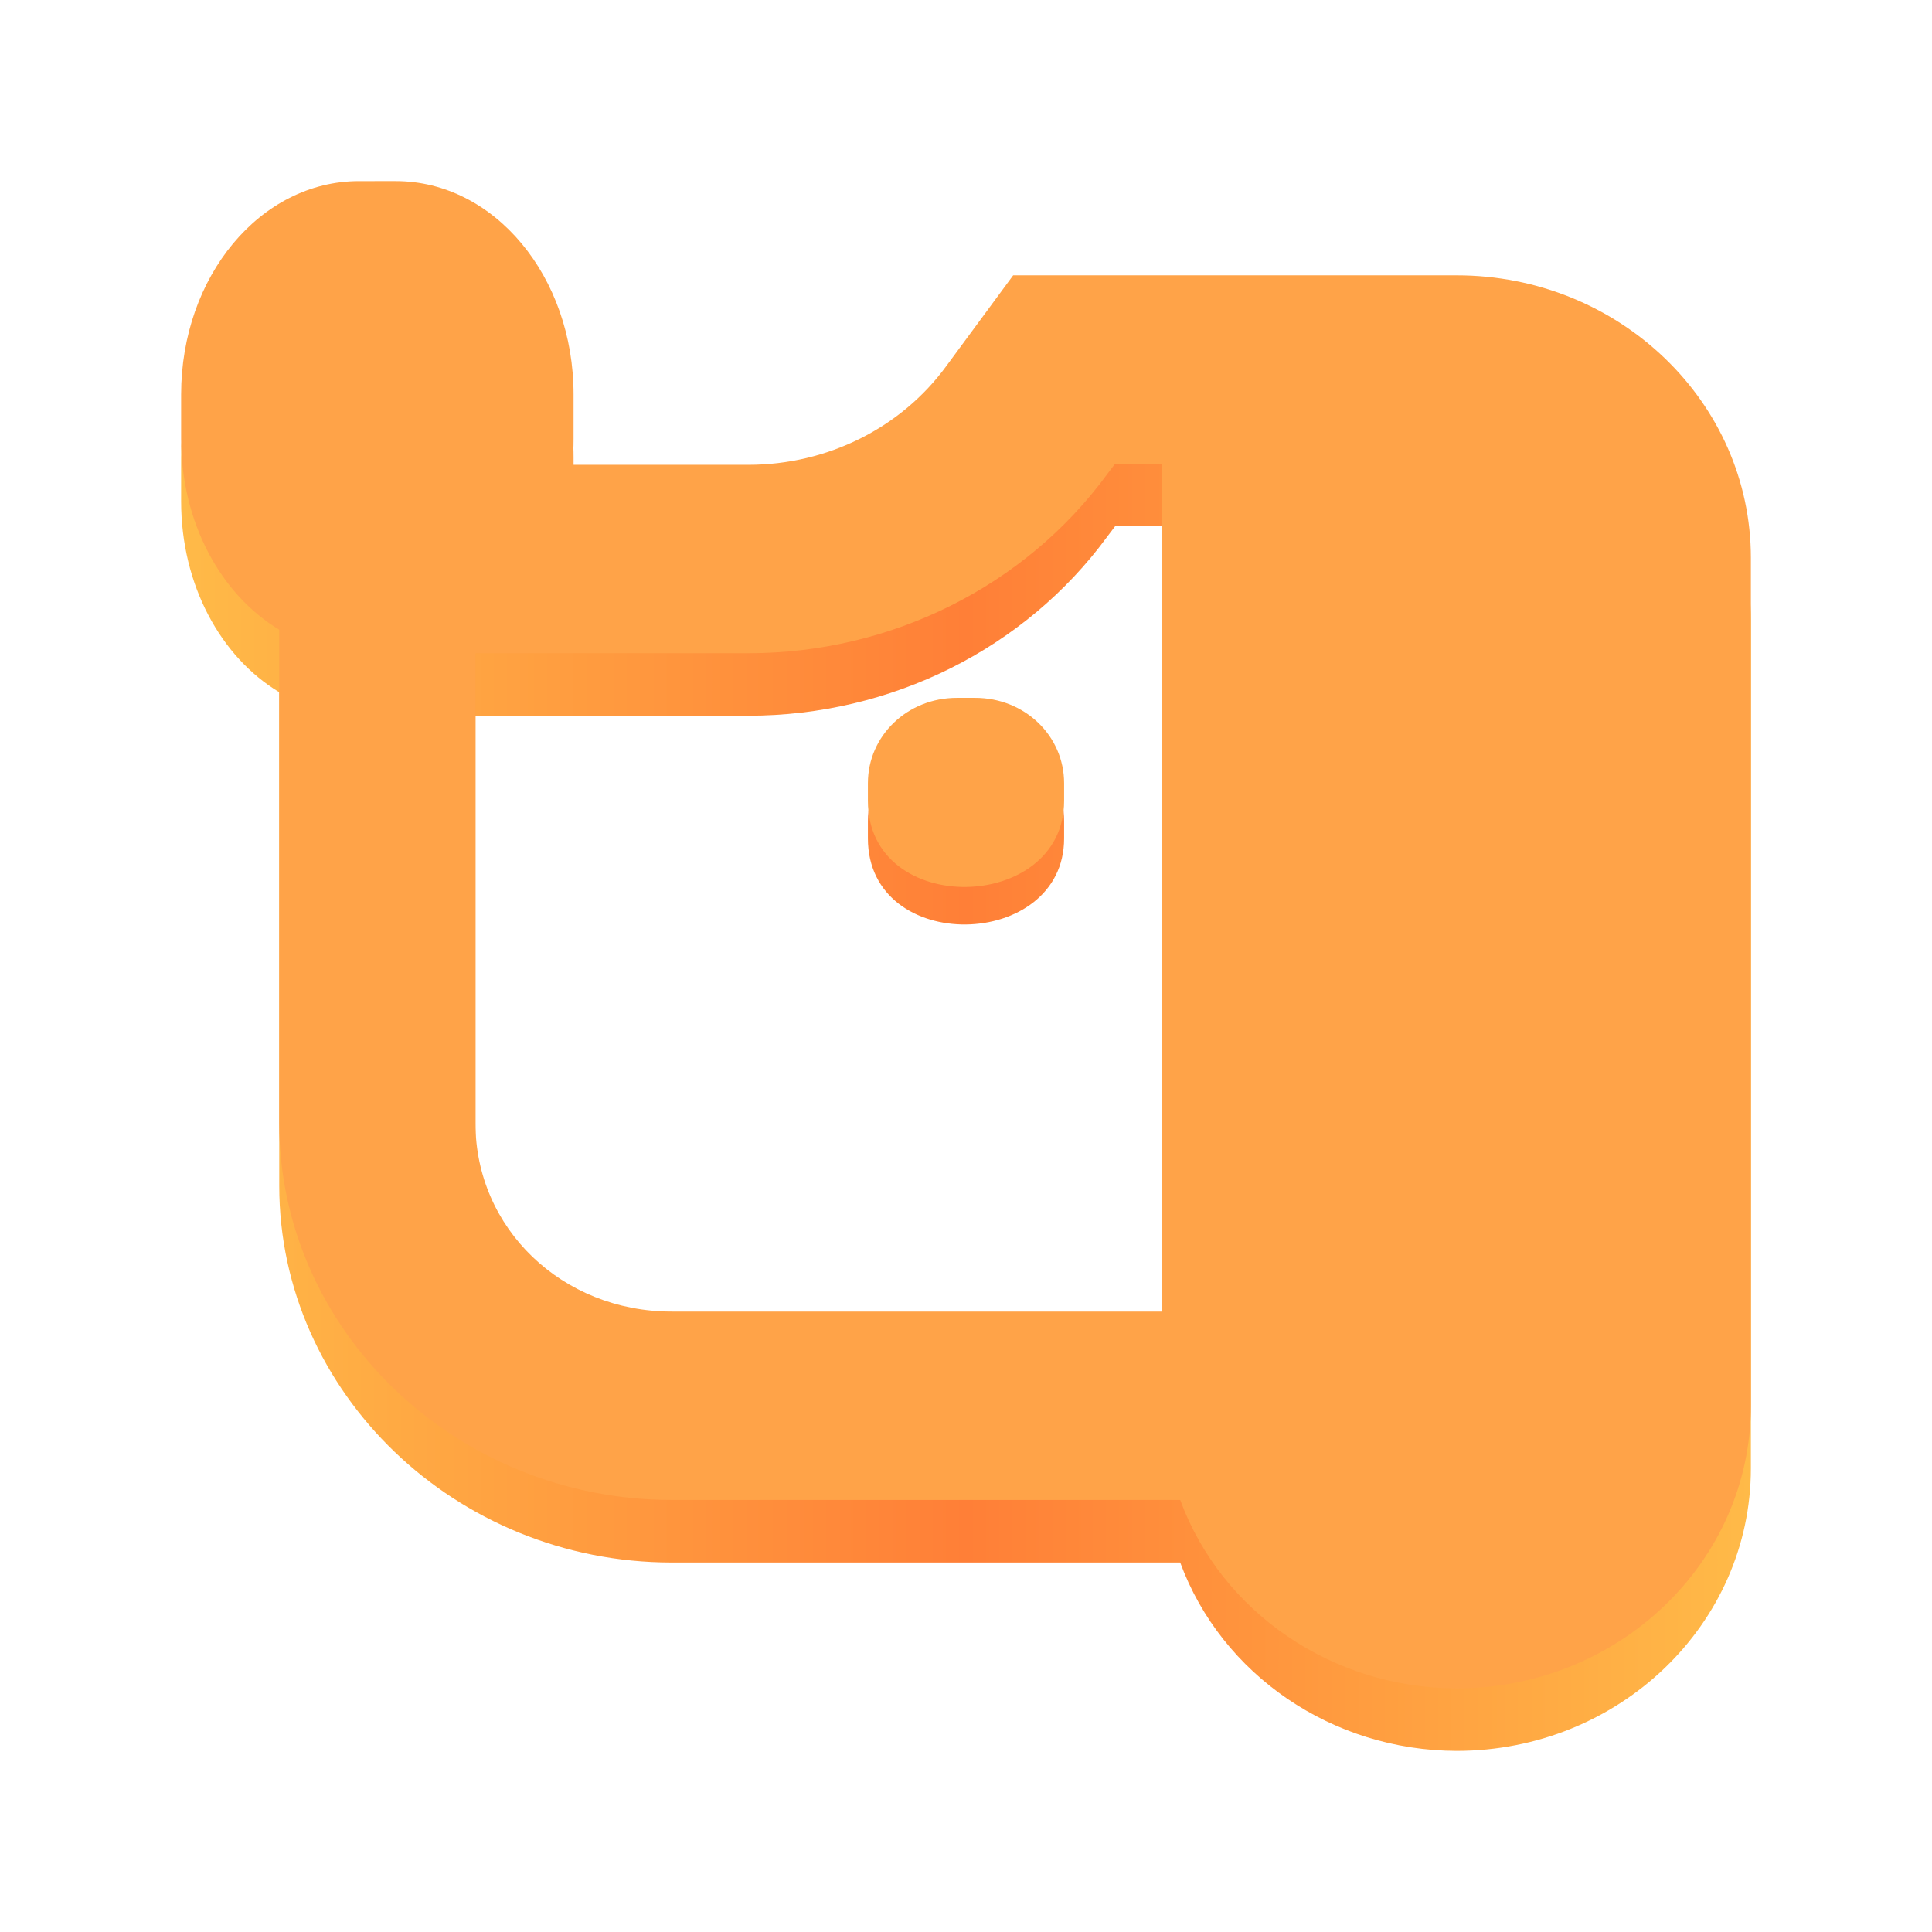
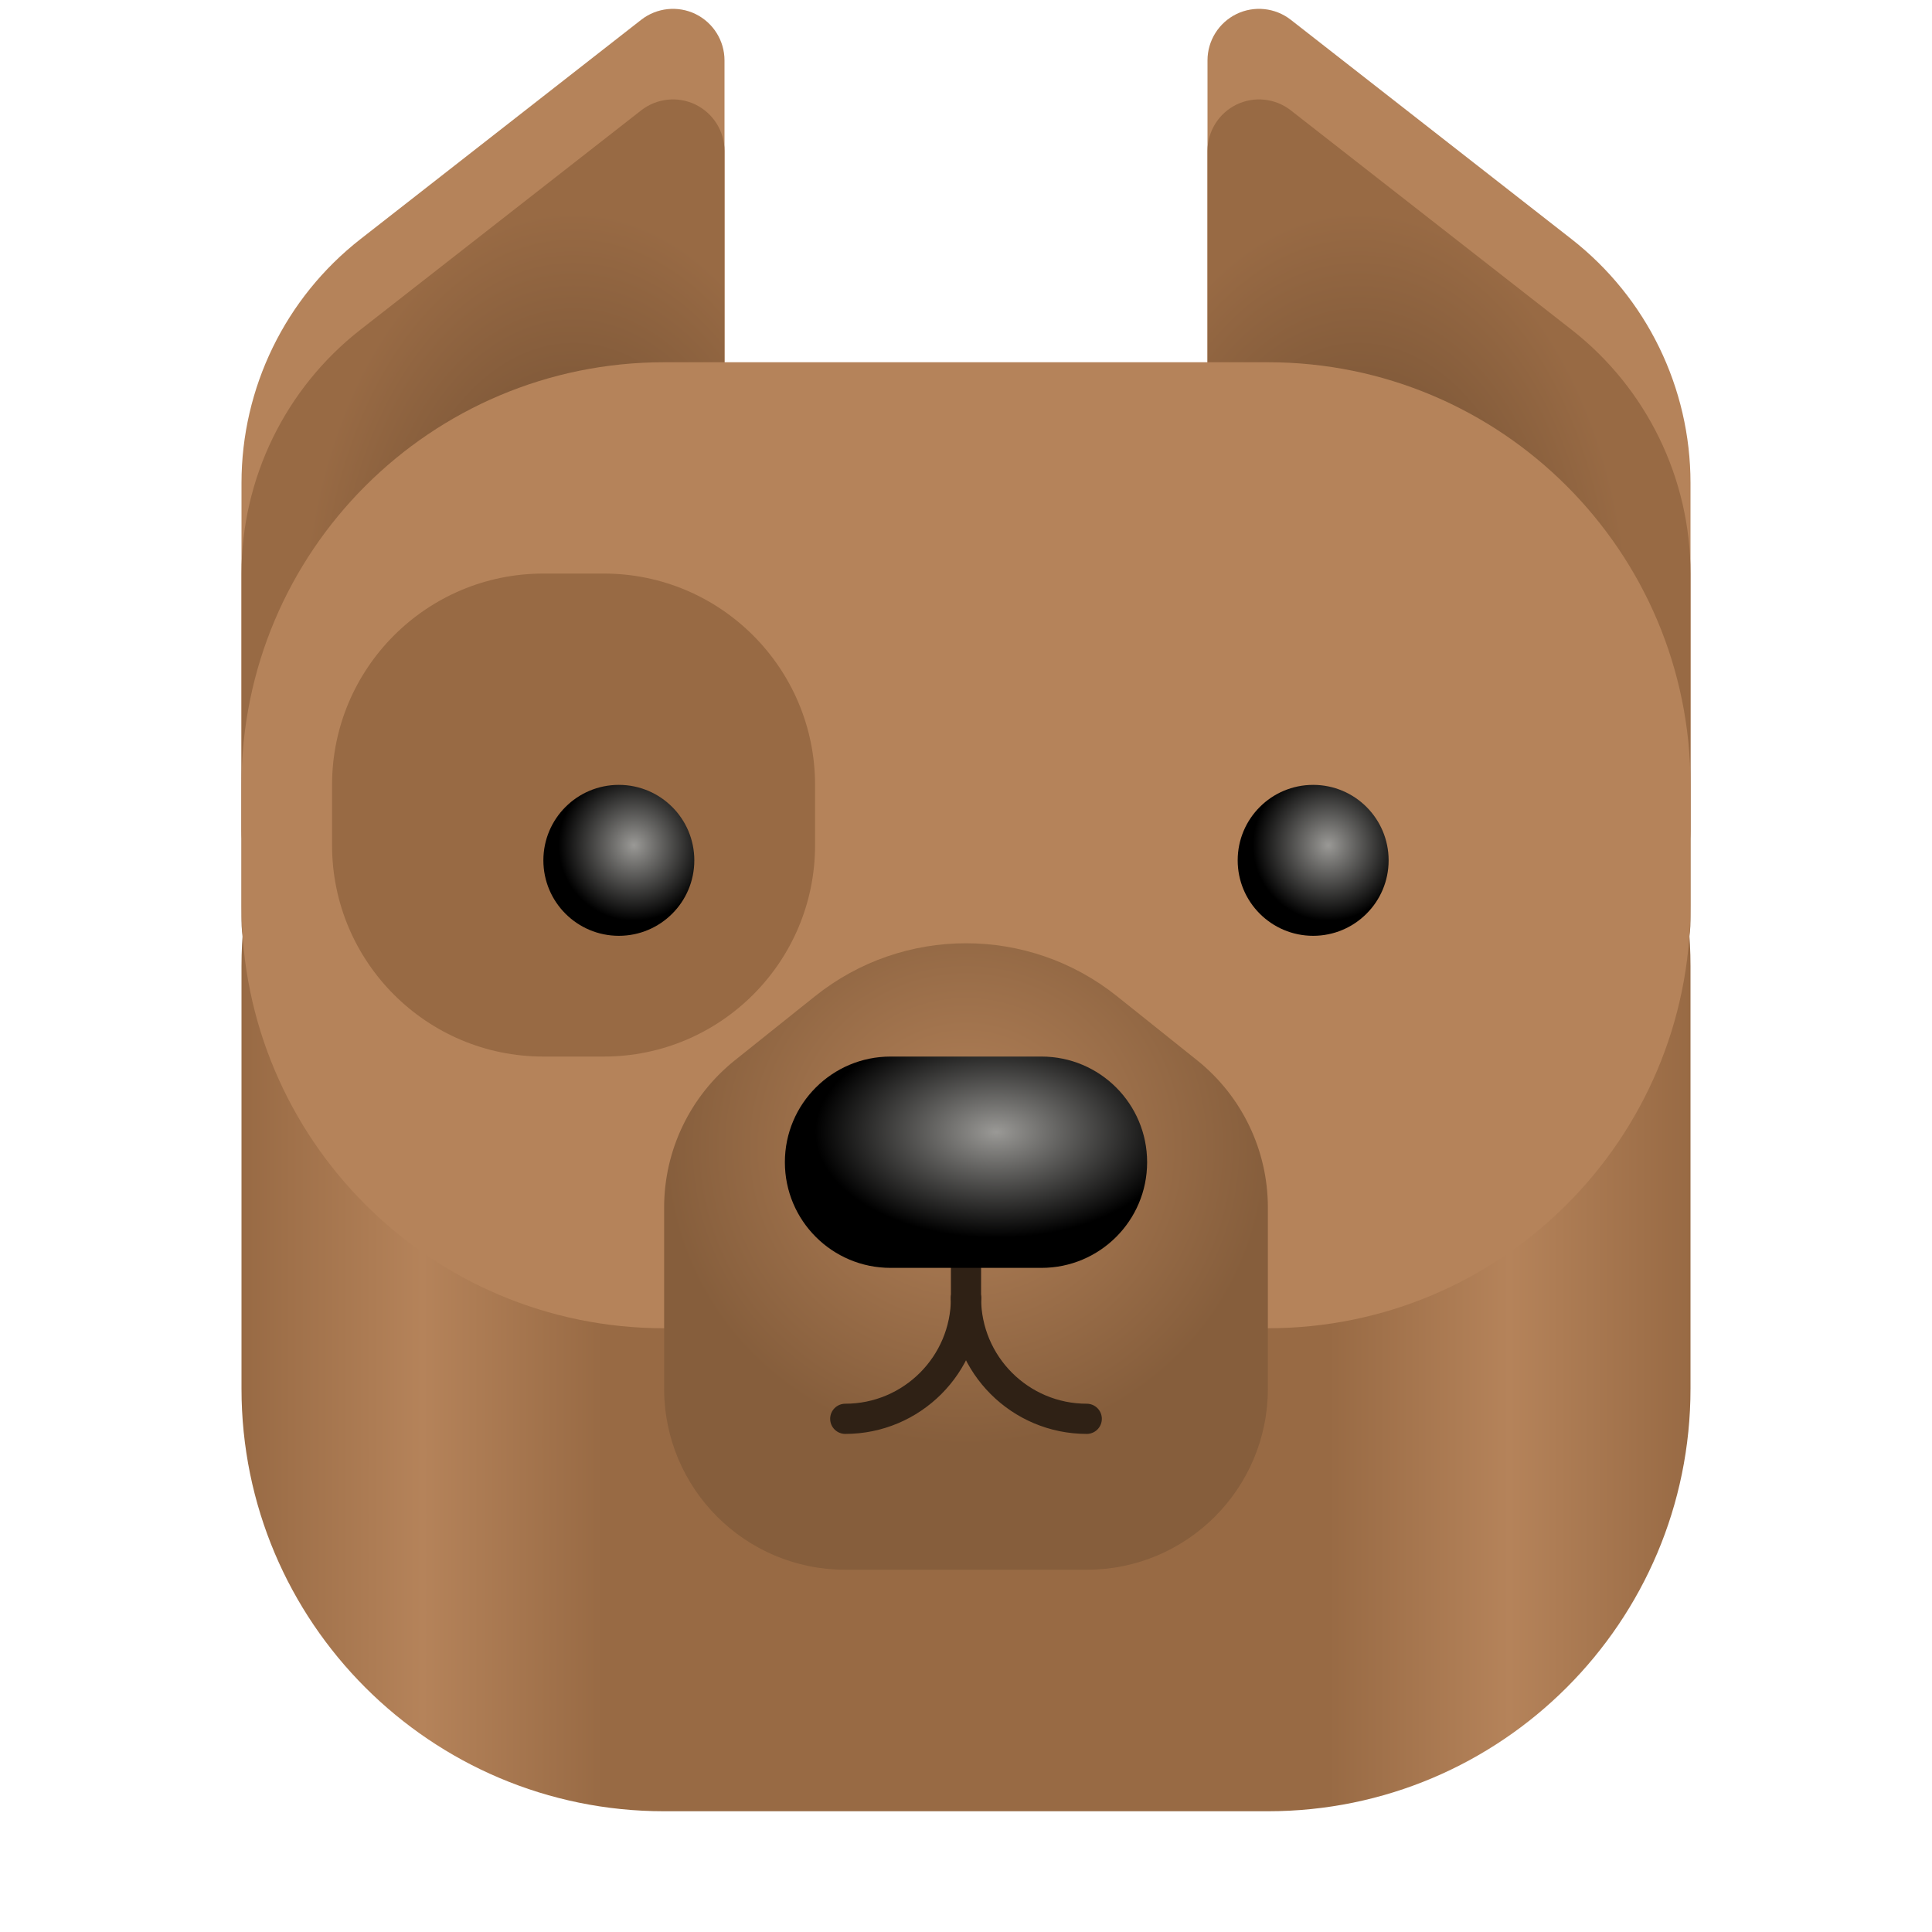
- <svg xmlns="http://www.w3.org/2000/svg" height="128px" viewBox="0 0 128 128" width="128px">
-   <linearGradient id="a" gradientTransform="matrix(1.10574 0 0 1.061715 -6.797576 -181.3384)" gradientUnits="userSpaceOnUse" x1="17" x2="111.055" y1="233.027" y2="233.027">
-     <stop offset="0" stop-color="#ffba48" />
-     <stop offset="0.5" stop-color="#ff7f37" />
-     <stop offset="1" stop-color="#ffba48" />
+ <svg xmlns="http://www.w3.org/2000/svg" xmlns:xlink="http://www.w3.org/1999/xlink" height="128px" viewBox="0 0 128 128" width="128px">
+   <linearGradient id="a" gradientUnits="userSpaceOnUse">
+     <stop offset="0" stop-color="#63452c" />
+     <stop offset="1" stop-color="#986a44" />
  </linearGradient>
-   <path d="m 23.781 16.141 c -6.527 0 -11.781 6.312 -11.781 14.141 v 2.926 c 0 5.559 2.641 10.336 6.5 12.652 v 32.695 c 0 13.723 11.703 24.965 26 24.965 h 33.691 c 2.746 7.457 10.082 12.457 18.309 12.48 c 10.766 0 19.5 -8.387 19.5 -18.723 v -56.172 c 0 -10.336 -8.734 -18.723 -19.5 -18.723 h -29.375 l -4.418 5.996 c -3 4.121 -7.898 6.559 -13.129 6.559 h -11.652 c 0.051 -0.586 0.074 -1.145 0.074 -1.73 v -2.926 c 0 -7.828 -5.254 -14.141 -11.781 -14.141 z m 50.098 18.723 h 3.121 v 56.172 h -32.5 c -7.262 0 -13 -5.508 -13 -12.48 v -31.137 h 18.078 c 9.445 0 18.309 -4.41 23.766 -11.848 z m -10.488 13.828 c -3.277 0 -5.891 2.539 -5.891 5.684 v 1.168 c 0 7.762 13 7.453 13 0 v -1.168 c 0 -3.145 -2.613 -5.684 -5.891 -5.684 z m 0 0" fill="url(#a)" />
-   <path d="m 23.781 12 c -6.527 0 -11.781 6.312 -11.781 14.141 v 2.926 c 0 5.559 2.641 10.336 6.5 12.652 v 32.691 c 0 13.727 11.703 24.965 26 24.965 h 33.691 c 2.746 7.461 10.082 12.461 18.309 12.484 c 10.766 0 19.5 -8.387 19.5 -18.723 v -56.172 c 0 -10.336 -8.734 -18.723 -19.5 -18.723 h -29.375 l -4.418 5.996 c -3 4.121 -7.898 6.559 -13.129 6.559 h -11.652 c 0.051 -0.586 0.074 -1.145 0.074 -1.73 v -2.926 c 0 -7.828 -5.254 -14.141 -11.781 -14.141 z m 50.098 18.723 h 3.121 v 56.172 h -32.5 c -7.262 0 -13 -5.512 -13 -12.484 v -31.133 h 18.078 c 9.445 0 18.309 -4.41 23.766 -11.848 z m -10.488 15.512 c -3.277 0 -5.891 2.512 -5.891 5.656 v 1.168 c 0 7.762 13 7.453 13 0 v -1.168 c 0 -3.145 -2.613 -5.656 -5.891 -5.656 z m 0 0" fill="#ffa348" />
+   <radialGradient id="b" cx="34" cy="207.746" gradientTransform="matrix(-1.125 0 0 1.749999 128.25 -321.5545)" r="16" xlink:href="#a" />
+   <linearGradient id="c" gradientTransform="matrix(1 0 0 1.105263 0.000011 -198.3158)" gradientUnits="userSpaceOnUse" x1="16" x2="112" y1="250" y2="250">
+     <stop offset="0" stop-color="#986a44" />
+     <stop offset="0.125" stop-color="#b5835a" />
+     <stop offset="0.25" stop-color="#986a44" />
+     <stop offset="0.75" stop-color="#986a44" />
+     <stop offset="0.875" stop-color="#b5835a" />
+     <stop offset="1" stop-color="#986a44" />
+   </linearGradient>
+   <radialGradient id="d" cx="34" cy="207.746" gradientTransform="matrix(1.125 0 0 1.749999 -0.25 -321.5545)" r="16" xlink:href="#a" />
+   <radialGradient id="e" cx="64" cy="259.897" gradientTransform="matrix(1 0 0 0.987695 0 -180.6993)" gradientUnits="userSpaceOnUse" r="20">
+     <stop offset="0" stop-color="#b5835a" />
+     <stop offset="1" stop-color="#865e3c" />
+   </radialGradient>
+   <linearGradient id="f" gradientUnits="userSpaceOnUse">
+     <stop offset="0" stop-color="#9a9996" />
+     <stop offset="1" />
+   </linearGradient>
+   <radialGradient id="g" cx="42" cy="56" r="5" xlink:href="#f" />
+   <radialGradient id="h" cx="88" cy="56" r="5" xlink:href="#f" />
+   <radialGradient id="i" cx="66" cy="259.571" gradientTransform="matrix(1 0 0 0.583333 0 -76.41667)" r="12" xlink:href="#f" />
+   <path d="m 80 55 v -51 c 0 -1.305 0.746 -2.496 1.918 -3.07 c 1.172 -0.57 2.57 -0.422 3.598 0.379 l 18.605 14.535 c 4.973 3.887 7.879 9.844 7.879 16.156 v 23 c 0 3.867 -3.133 7 -7 7 h -18 c -3.867 0 -7 -3.133 -7 -7 z m 0 0" fill="#b5835a" />
+   <path d="m 80 61 v -51 c 0 -1.305 0.746 -2.496 1.918 -3.07 c 1.172 -0.57 2.57 -0.422 3.598 0.379 l 18.605 14.535 c 4.973 3.887 7.879 9.844 7.879 16.156 v 23 c 0 3.867 -3.133 7 -7 7 h -18 c -3.867 0 -7 -3.133 -7 -7 z m 0 0" fill="url(#b)" />
+   <path d="m 44 36 h 40 c 15.465 0 28 12.535 28 28 v 28 c 0 15.465 -12.535 28 -28 28 h -40 c -15.465 0 -28 -12.535 -28 -28 v -28 c 0 -15.465 12.535 -28 28 -28 z m 0 0" fill="url(#c)" />
+   <path d="m 48 55 v -51 c 0 -1.305 -0.746 -2.496 -1.918 -3.07 c -1.172 -0.57 -2.57 -0.422 -3.598 0.379 l -18.605 14.535 c -4.973 3.887 -7.879 9.844 -7.879 16.156 v 23 c 0 3.867 3.133 7 7 7 h 18 c 3.867 0 7 -3.133 7 -7 z m 0 0" fill="#b5835a" />
+   <path d="m 48 61 v -51 c 0 -1.305 -0.746 -2.496 -1.918 -3.07 c -1.172 -0.57 -2.57 -0.422 -3.598 0.379 l -18.605 14.535 c -4.973 3.887 -7.879 9.844 -7.879 16.156 v 23 c 0 3.867 3.133 7 7 7 h 18 c 3.867 0 7 -3.133 7 -7 z m 0 0" fill="url(#d)" />
+   <path d="m 44 24 h 40 c 15.465 0 28 12.535 28 28 v 8 c 0 15.465 -12.535 28 -28 28 h -40 c -15.465 0 -28 -12.535 -28 -28 v -8 c 0 -15.465 12.535 -28 28 -28 z m 0 0" fill="#b5835a" />
+   <path d="m 54 66 l -5.316 4.25 c -2.961 2.371 -4.684 5.957 -4.684 9.75 v 12 c 0 6.629 5.371 12 12 12 h 16 c 6.629 0 12 -5.371 12 -12 v -12 c 0 -3.793 -1.723 -7.379 -4.684 -9.75 l -5.316 -4.25 c -5.848 -4.676 -14.152 -4.676 -20 0 z m 0 0" fill="url(#e)" />
+   <path d="m 36 38 h 4 c 7.73 0 14 6.27 14 14 v 4 c 0 7.73 -6.27 14 -14 14 h -4 c -7.73 0 -14 -6.27 -14 -14 v -4 c 0 -7.73 6.27 -14 14 -14 z m 0 0" fill="#986a44" />
+   <path d="m 46 57 c 0 2.762 -2.238 5 -5 5 s -5 -2.238 -5 -5 s 2.238 -5 5 -5 s 5 2.238 5 5 z m 0 0" fill="url(#g)" />
+   <path d="m 92 57 c 0 2.762 -2.238 5 -5 5 s -5 -2.238 -5 -5 s 2.238 -5 5 -5 s 5 2.238 5 5 z m 0 0" fill="url(#h)" />
+   <g fill="none" stroke="#2f2115" stroke-linecap="round" stroke-linejoin="round" stroke-width="2">
+     <path d="m 64 76 v 10" />
+     <path d="m 64 86 c 0 4.418 -3.582 8 -8 8" />
+     <path d="m -64 272 c 0 4.418 -3.582 8 -8 8" transform="matrix(-1 0 0 1 0 -186)" />
+   </g>
+   <path d="m 59 70 h 10 c 3.867 0 7 3.133 7 7 s -3.133 7 -7 7 h -10 c -3.867 0 -7 -3.133 -7 -7 s 3.133 -7 7 -7 z m 0 0" fill="url(#i)" />
</svg>
